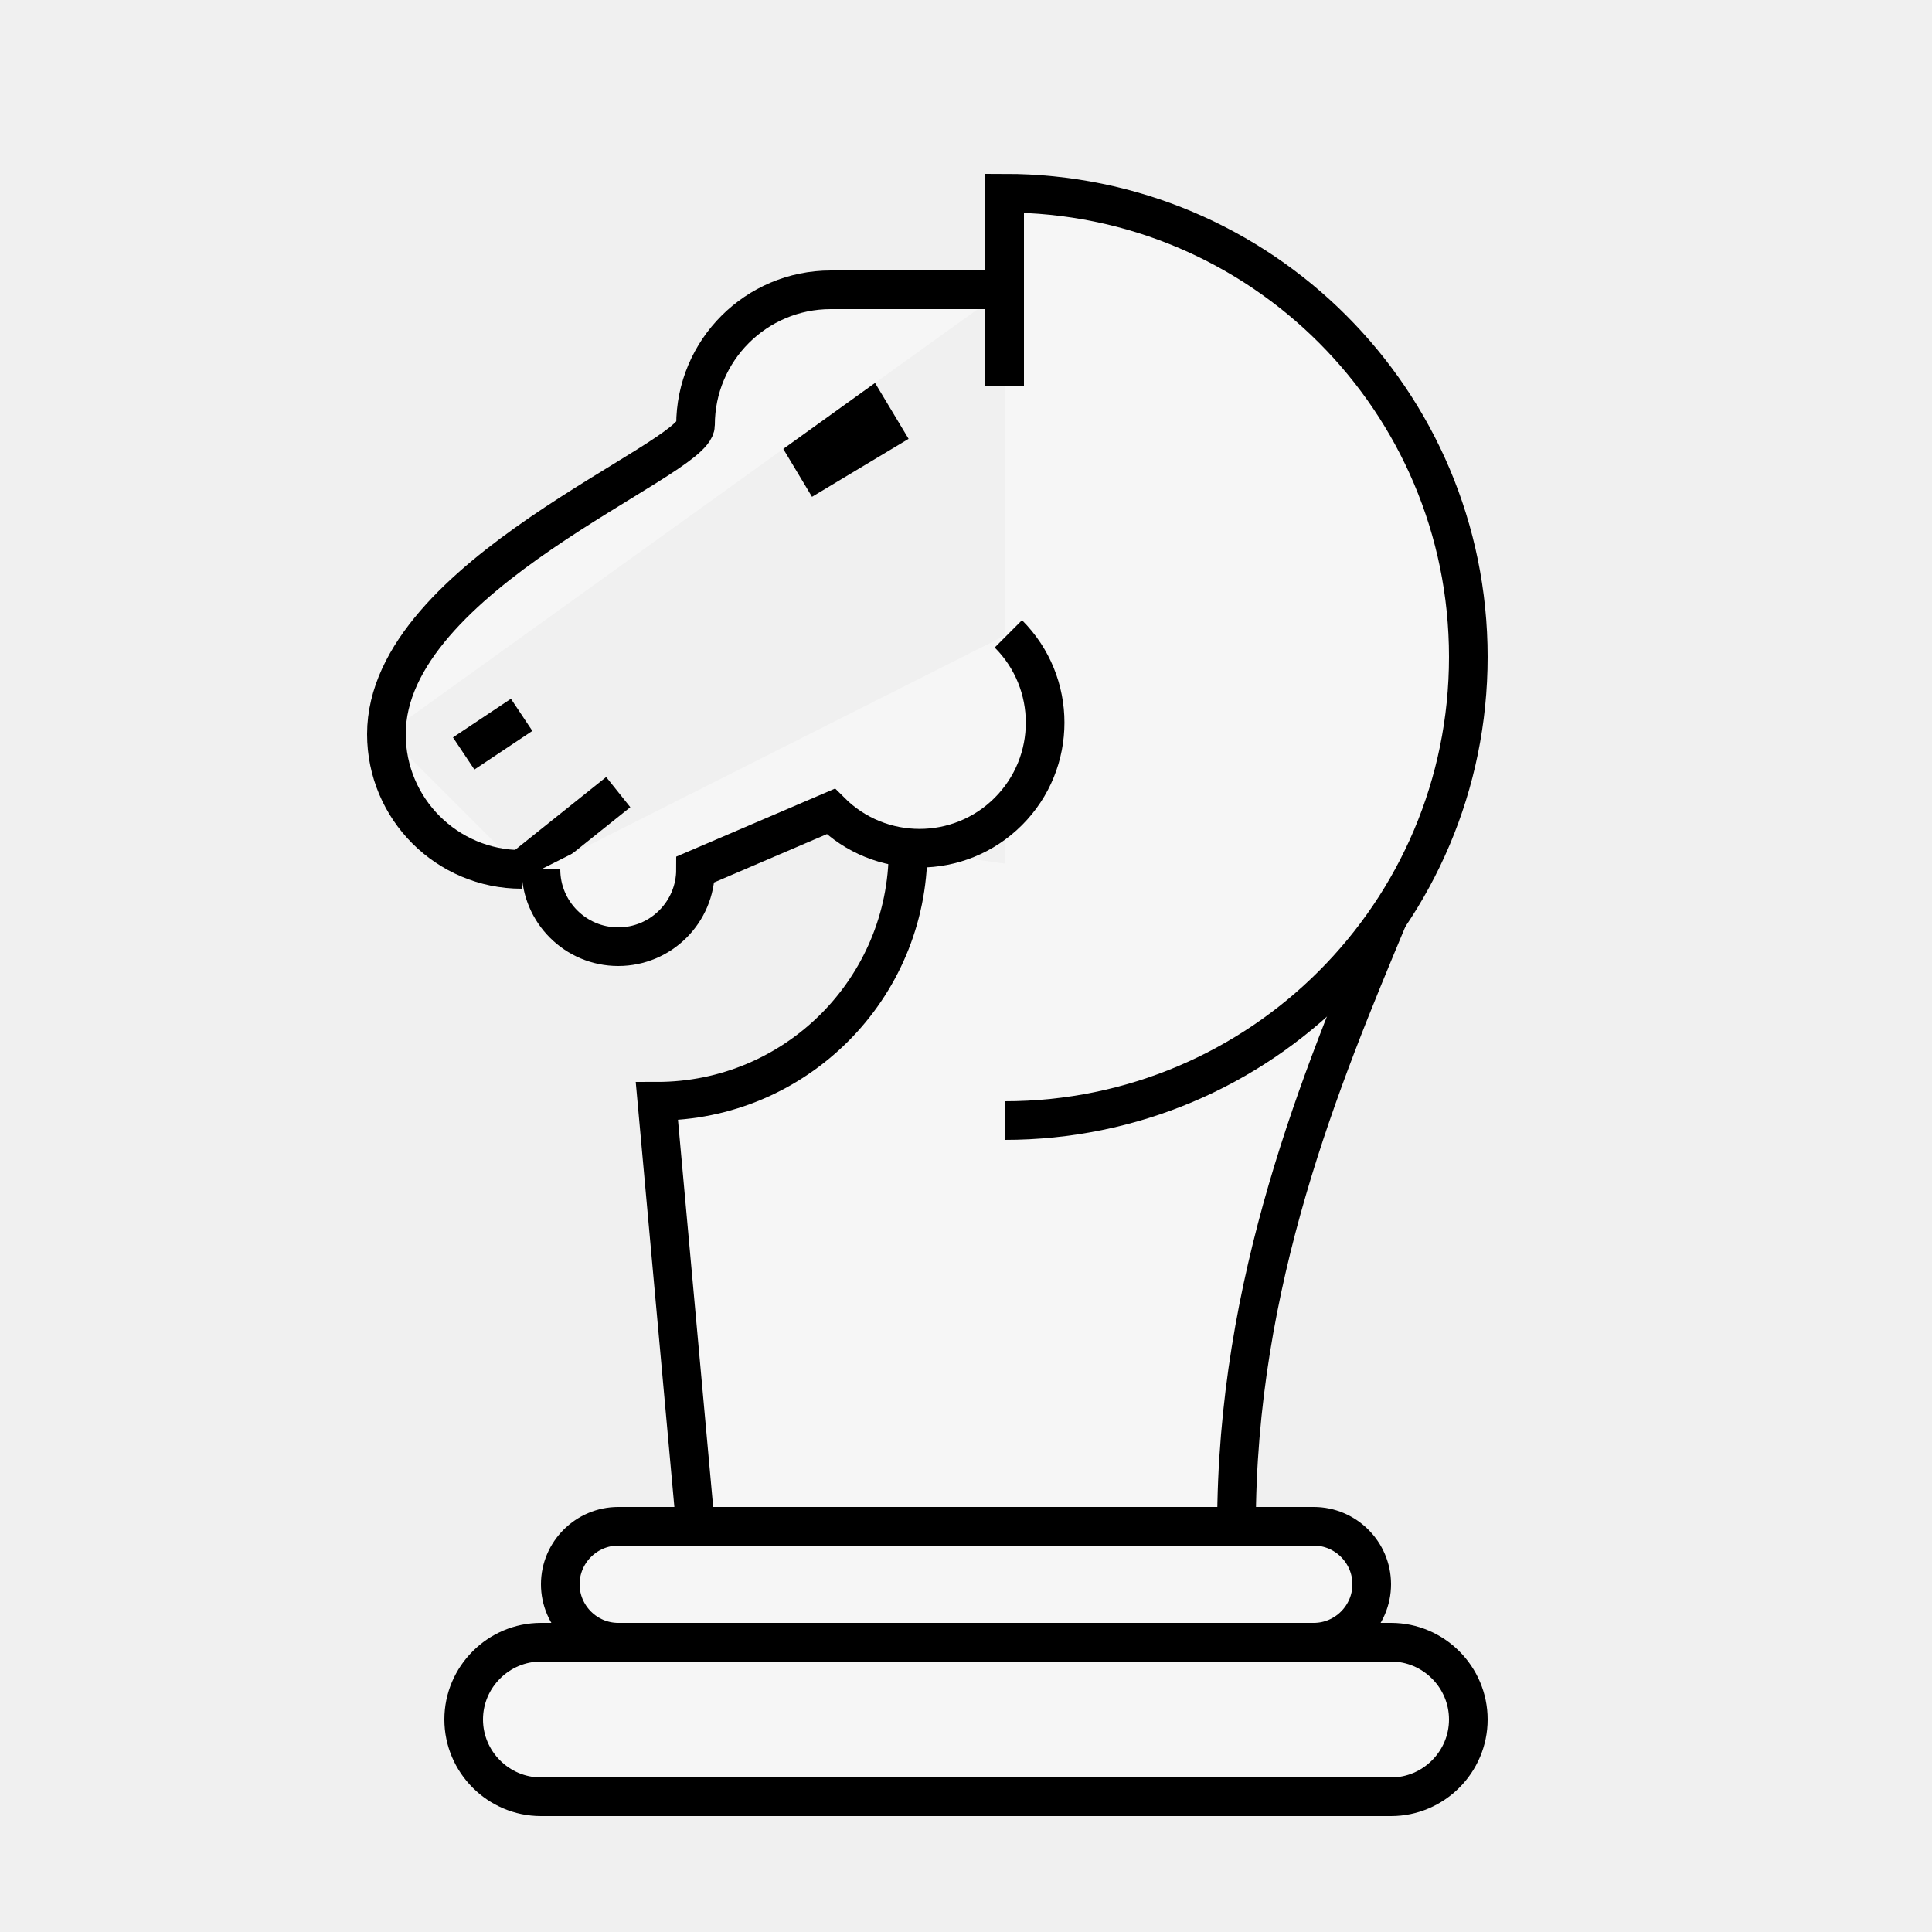
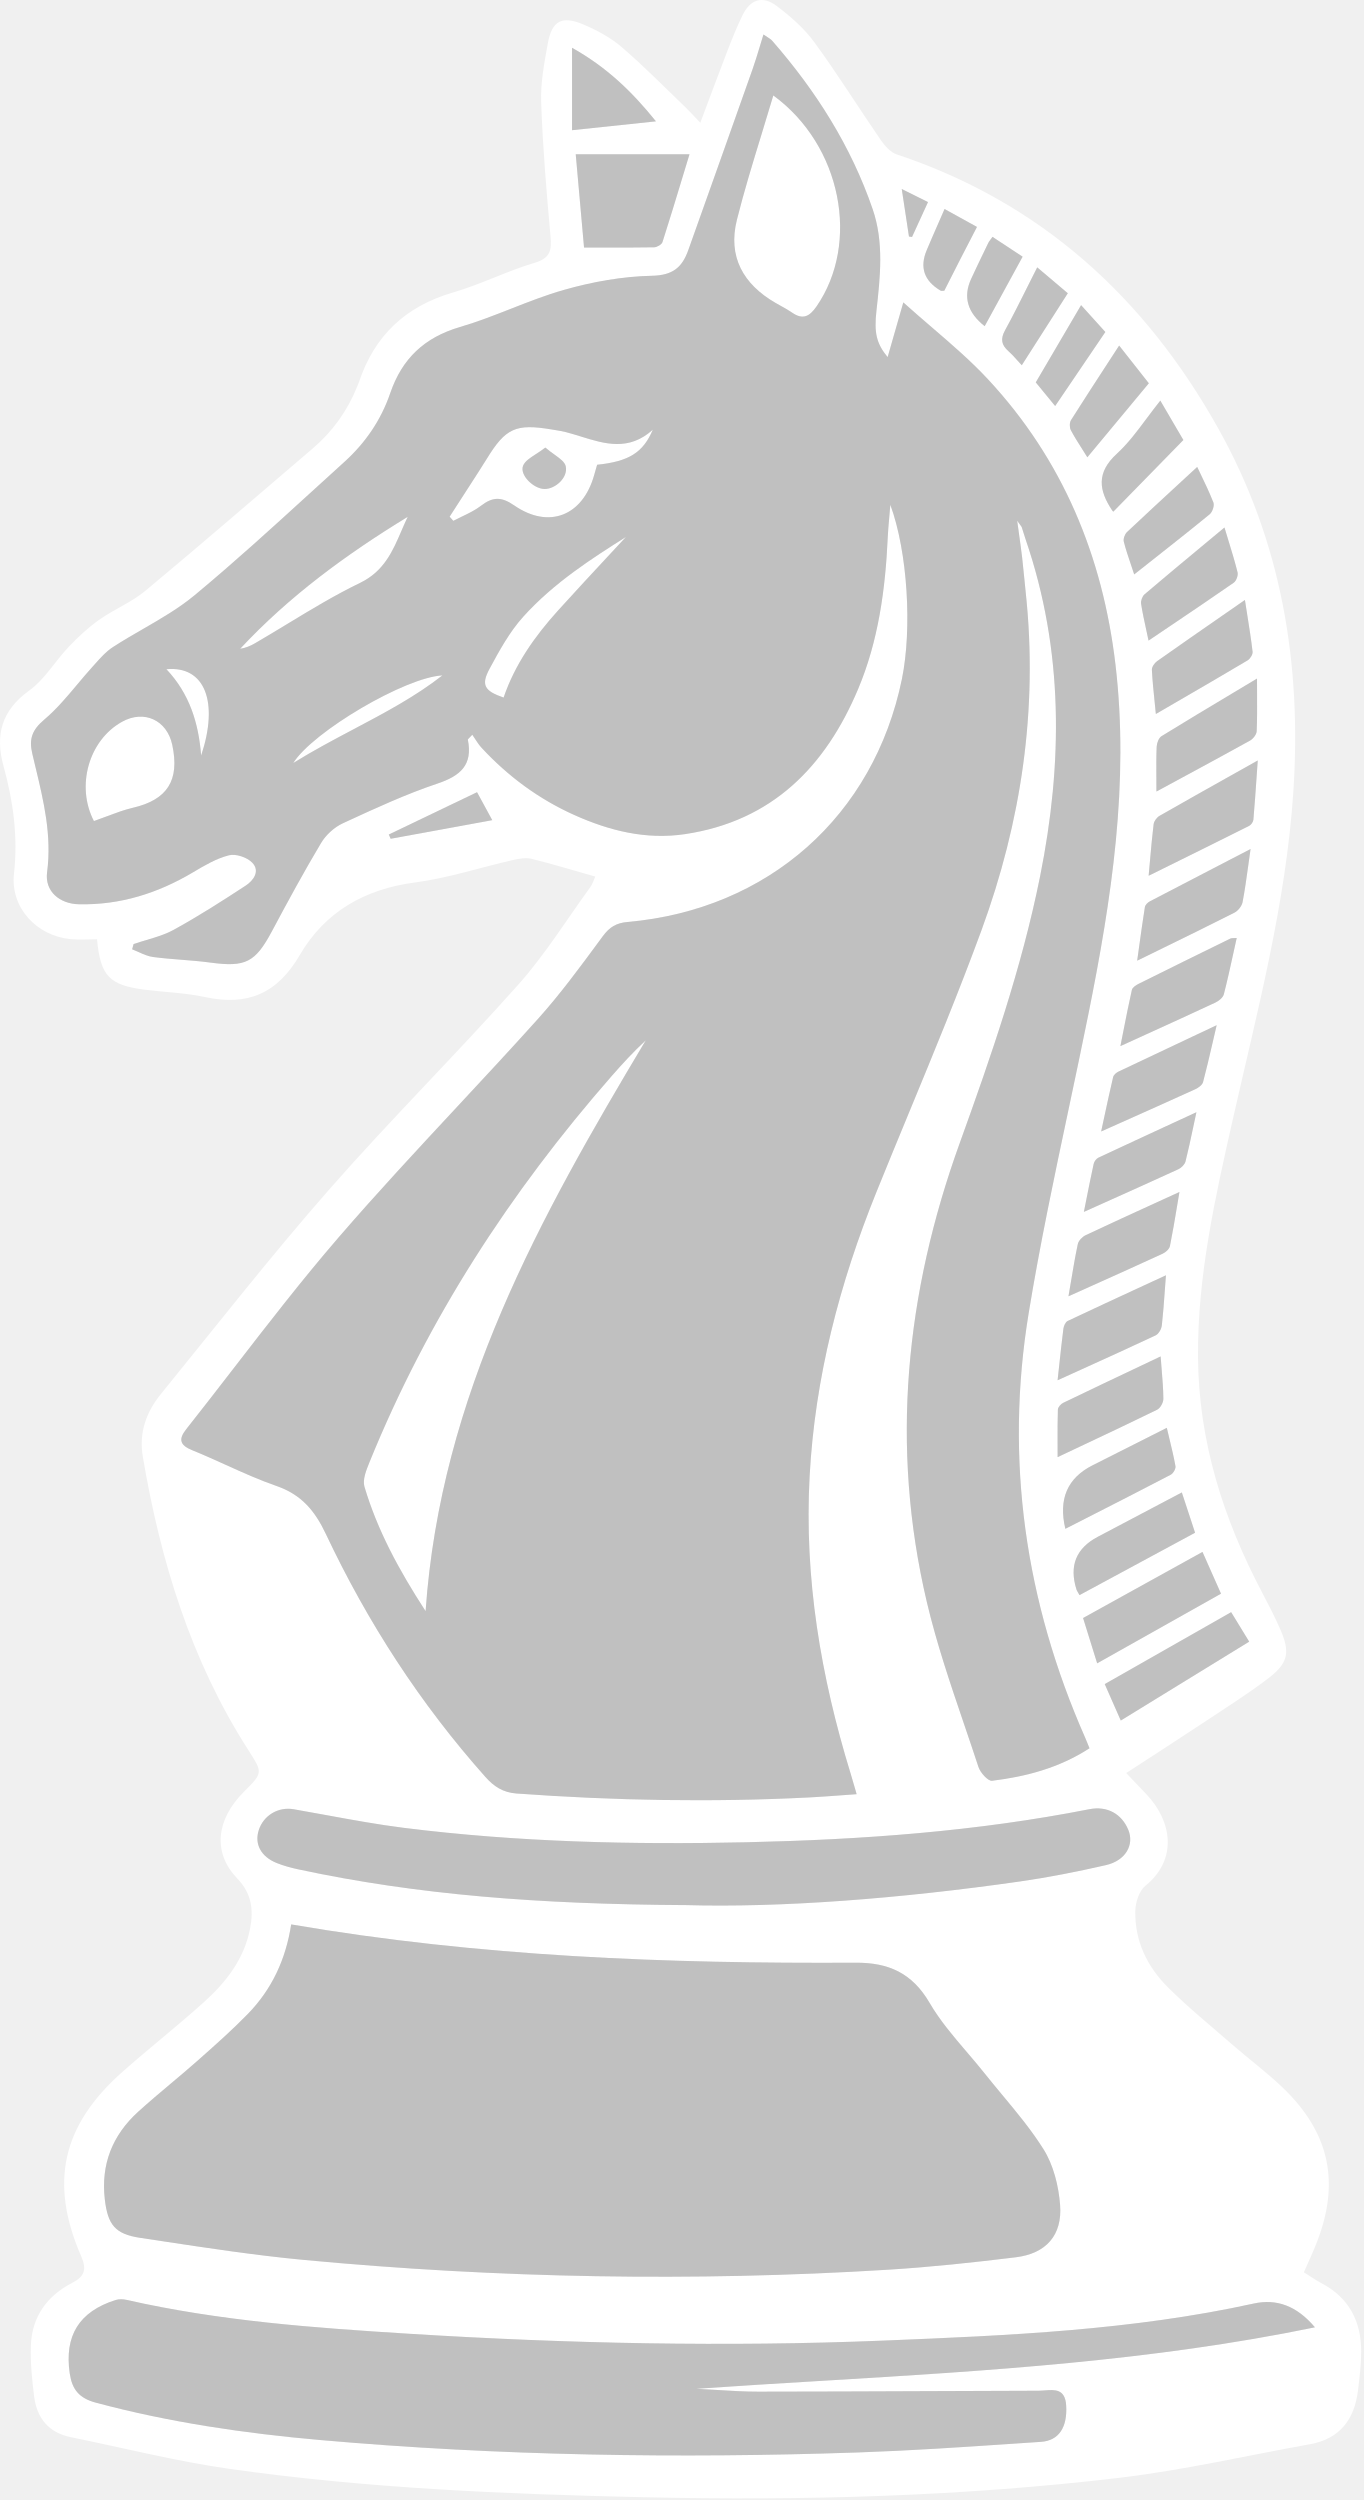
- <svg xmlns="http://www.w3.org/2000/svg" version="1.1" id="Layer_1" width="800px" height="800px" viewBox="0 0 100 100" enable-background="new 0 0 100 100" xml:space="preserve" fill="white">
-   <g>
-     <g>
-       <path fill="#f6f6f6" stroke="#000000" stroke-width="2" stroke-miterlimit="10" d="M76,89c0,2.2-1.8,4-4,4H28c-2.2,0-4-1.8-4-4l0,0    c0-2.2,1.8-4,4-4h44C74.2,85,76,86.8,76,89L76,89z" />
-     </g>
-     <path fill="#f6f6f6" stroke="#000000" stroke-width="2" stroke-miterlimit="10" d="M71.86,47.477C68.391,55.789,64,66.297,64,79H36   l-2-22c7.18,0,13-5.82,13-13" />
-     <g>
-       <path fill="#f6f6f6" stroke="#000000" stroke-width="2" stroke-miterlimit="10" d="M71,82c0,1.65-1.35,3-3,3H32c-1.65,0-3-1.35-3-3    l0,0c0-1.65,1.35-3,3-3h36C69.65,79,71,80.35,71,82L71,82z" />
-     </g>
-     <g>
-       <path fill="#f6f6f6" stroke="none" d="M20,38, L 27.8 46, L 53 33, L 53 13 " />
-     </g>
-     <line fill="#f6f6f6" stroke="#000000" stroke-width="2" stroke-miterlimit="10" x1="27" y1="45" x2="32" y2="41" />
-     <line fill="#f6f6f6" stroke="#000000" stroke-width="4" stroke-miterlimit="10" x1="41" y1="24" x2="46" y2="21" />
-     <line fill="#f6f6f6" stroke="#000000" stroke-width="2" stroke-miterlimit="10" x1="24" y1="39" x2="27" y2="37" />
-     <path fill="#f6f6f6" stroke="#000000" stroke-width="2" stroke-miterlimit="10" d="M52,20V10c13.255,0,24,10.745,24,24   S65.255,58,52,58" />
-     <path fill="#f6f6f6" stroke="#000000" stroke-width="2" stroke-miterlimit="10" d="M20,38c0-8.24,16-14.169,16-16c0-3.866,3.134-7,7-7   h9" />
-     <path fill="#f6f6f6" stroke="#000000" stroke-width="2" stroke-miterlimit="10" d="M20,38c0,3.866,3.134,7,7,7" />
-     <path fill="#f6f6f6" stroke="#000000" stroke-width="2" stroke-miterlimit="10" d="M28,45c0,2.209,1.791,4,4,4s4-1.791,4-4l7-3   c2.539,2.539,6.654,2.539,9.192,0s2.539-6.654,0-9.192" />
-   </g>
+ <svg xmlns="http://www.w3.org/2000/svg" viewBox="0 0 425 779" fill="none">
+   <path d="M185.505 273.149c-6.78-1.92-13.26-3.91-19.83-5.53-1.81-.45-3.94-.07-5.83.36-10.19 2.32-20.23 5.65-30.54 7-15.71 2.05-28.09 9.21-35.86 22.56-7.06 12.13-16.33 16-29.58 13.14-6.16-1.33-12.56-1.5-18.84-2.3-10.97-1.41-13.72-4.25-14.79-15.7-2.69 0-5.48.22-8.22-.04-10.63-1.02-18.83-9.86-17.66-20.39 1.29-11.54-.23-22.55-3.26-33.54-2.67-9.69-.63-17.31 8.03-23.55 4.84-3.49 8.07-9.17 12.29-13.61 2.92-3.07 6.07-6.01 9.51-8.44 4.6-3.25 10.04-5.41 14.34-8.99 17.55-14.59 34.79-29.55 52.16-44.36 6.21-5.29 10.82-11.72 13.86-19.28.19-.46.4-.92.56-1.39 4.83-14.54 14.57-23.67 29.38-27.97 8.6-2.5 16.72-6.66 25.31-9.21 4.91-1.46 5.41-3.83 5.01-8.23-1.26-13.92-2.43-27.86-2.92-41.82-.22-6.08.98-12.27 2.07-18.31 1.27-7.05 4.34-8.76 11.01-5.95 4.25 1.79 8.51 4.07 11.98 7.05 6.94 5.95 13.36 12.51 19.96 18.84 1.41 1.35 2.71 2.82 4.57 4.77 2.93-7.79 5.56-14.93 8.3-22.03 1.5-3.88 3.04-7.76 4.86-11.49 2.39-4.9 6.2-6.21 10.55-2.94 4.35 3.26 8.63 7 11.82 11.36 7.26 9.92 13.76 20.39 20.74 30.53 1.23 1.79 3 3.78 4.94 4.43 44.96 14.96 77.38 44.61 100.21 85.43 19.73 35.27 26.02 73.32 23.36 113.32-2.32 34.77-11.24 68.25-18.87 102.01-5.5 24.36-11.01 48.74-10.83 73.96.19 26.28 7.89 50.47 20.03 73.48 1.94 3.68 3.85 7.39 5.53 11.19 3.25 7.36 2.64 10.69-3.84 15.6-6.49 4.92-13.41 9.28-20.21 13.79-7.74 5.14-15.56 10.16-23.88 15.58 2.52 2.64 4.42 4.64 6.32 6.64 7.84 8.24 9.9 20.17-.34 28.49-1.95 1.58-3.1 5.18-3.15 7.87-.18 9.29 3.68 17.3 10.12 23.72 6.36 6.33 13.35 12.02 20.13 17.92 5.15 4.48 10.66 8.58 15.58 13.28 14.92 14.24 18.15 29.99 10.42 49.12-1.11 2.76-2.37 5.45-3.72 8.53 1.98 1.23 3.73 2.47 5.6 3.46 8.55 4.55 12.29 11.92 12.26 21.31-.01 3.98-.51 7.97-.98 11.94-1.09 9.04-5.57 15.17-14.98 16.86-19.8 3.56-39.49 8.1-59.43 10.47-49.21 5.83-98.7 7.17-148.22 6.05-43.15-.98-86.29-2.76-129.07-8.85-16.59-2.36-32.93-6.52-49.39-9.86-6.97-1.42-10.61-6-11.45-12.76-.65-5.27-1.21-10.62-1-15.9.35-8.89 5.03-15.38 12.87-19.43 3.85-1.99 4.61-4.14 2.79-8.31-9.98-22.93-5.93-40.78 12.86-57.43 8.35-7.4 17.15-14.3 25.44-21.77 6.88-6.21 12.51-13.4 14.34-22.89 1.13-5.85.51-10.92-4-15.61-7.69-8.01-6.64-18.3 2.08-27.01 5.96-5.95 5.91-5.92 1.36-13.02-17.93-27.97-27.38-58.99-32.87-91.44-1.27-7.49 1.11-13.91 5.67-19.52 17.32-21.32 34.26-42.99 52.36-63.63 19.11-21.79 39.71-42.26 58.99-63.91 8.36-9.39 15.07-20.25 22.49-30.47.65-.9.97-2.05 1.47-3.15zm153.97 271.58c-.58-1.43-.93-2.35-1.33-3.25-18.7-42.4-25.1-86.65-17.61-132.32 5.11-31.18 12.34-62.01 18.58-93.01 7.25-36.03 12.82-72.19 8.46-109.12-3.98-33.71-16.43-63.76-39.64-88.76-7.84-8.45-17.08-15.59-26.46-24.04l-1.291 4.506a9508 9508 0 0 1-3.599 12.544c-3.51-4.25-4.25-7.61-3.49-14.42 1.19-10.63 2.38-21.36-1.18-31.71-6.74-19.62-17.68-36.84-31.27-52.42-.6-.69-1.52-1.11-2.75-1.98-1.22 3.91-2.19 7.4-3.39 10.8-6.263 17.726-12.571 35.434-18.881 53.15l-1.169 3.28c-1.88 5.27-4.76 7.81-11.26 7.95-9.19.19-18.56 1.87-27.43 4.39-11.01 3.13-21.42 8.36-32.41 11.57-11.12 3.25-18.08 9.86-21.76 20.63-2.85 8.35-7.75 15.5-14.28 21.41-15.44 13.97-30.64 28.24-46.65 41.53-7.7 6.39-17.09 10.71-25.55 16.22-2.41 1.57-4.34 3.94-6.3 6.1-5 5.5-9.39 11.69-15.01 16.44-3.86 3.26-4.81 6.08-3.74 10.63 2.84 12.12 6.31 24.1 4.61 36.93-.79 5.94 3.88 9.86 9.9 9.99 12.87.28 24.59-3.42 35.58-9.96 3.55-2.11 7.25-4.31 11.18-5.3 2.16-.55 5.66.63 7.26 2.29 2.52 2.6.43 5.54-2.01 7.14-7.35 4.81-14.76 9.57-22.46 13.79-3.83 2.1-8.31 3-12.5 4.44-.15.55-.3 1.1-.45 1.64 2.16.82 4.26 2.09 6.49 2.39 5.93.79 11.95.94 17.88 1.74 10.99 1.49 13.99-.03 19.2-9.79 4.93-9.25 9.93-18.48 15.3-27.47 1.51-2.53 4.13-4.92 6.8-6.15l.795-.367c9.398-4.34 18.851-8.706 28.645-11.993 7.19-2.41 11.07-5.79 9.5-13.67-.03-.18.37-.44 1.38-1.55.97 1.38 1.77 2.84 2.86 4.02 8.24 8.92 17.86 16.02 28.93 20.99 10.94 4.9 22.34 7.77 34.47 5.96 27.18-4.07 43.78-21.03 53.96-45.21 6.34-15.05 8.49-31.09 9.24-47.33.13-2.89.45-5.78.8-10.09 5.42 14.74 6.81 38.71 3.61 54.3-8.75 42.65-41.65 71.85-85.51 75.7-3.49.31-5.59 1.59-7.68 4.42l-1.035 1.406c-6.165 8.378-12.354 16.786-19.295 24.504-20.5 22.8-41.97 44.74-61.99 67.94-16.62 19.26-31.72 39.84-47.52 59.81-2.54 3.21-1.87 5 1.96 6.55 8.79 3.56 17.25 8.02 26.19 11.11 7.76 2.68 11.97 7.73 15.36 14.91 13 27.56 29.43 52.95 49.74 75.76 2.65 2.98 5.46 4.85 9.72 5.16 30.45 2.21 60.91 2.77 91.41 1.21 4.62-.24 9.24-.63 14.54-1-.72-2.49-1.28-4.52-1.9-6.52-9.27-30.16-14.46-60.84-12.75-92.54 1.66-30.78 9.32-60.11 20.81-88.55 10.97-27.15 22.64-54.05 32.72-81.53 12.42-33.86 17.67-68.96 13.83-105.11-.39-3.64-.7-7.3-1.12-10.93-.4-3.43-.91-6.84-1.56-11.63 1.09 1.55 1.34 1.78 1.44 2.07.43 1.26.77 2.55 1.21 3.81 11.85 34.57 11.58 69.59 4.47 105.02-5.73 28.52-15.22 55.86-25.05 83.1-16.86 46.73-21.68 94.37-10.22 142.95 4.11 17.42 10.5 34.32 16.08 51.38.58 1.78 2.99 4.46 4.25 4.3 10.6-1.31 20.87-3.97 30.37-10.14zm-248.74 54.91c-1.68 10.9-6.02 20.18-13.39 27.78-4.746 4.899-9.875 9.452-14.987 13.988l-.723.642c-6.11 5.41-12.53 10.47-18.57 15.96-8.04 7.3-11.68 16.44-10.4 27.35.92 7.85 3.19 10.77 10.94 11.94 16.95 2.55 33.91 5.27 50.96 6.88 60.64 5.71 121.4 6.82 182.2 3.06 13.29-.82 26.55-2.25 39.77-3.87 9.4-1.15 14.53-6.86 13.79-16.32-.46-5.93-2.06-12.4-5.17-17.35-5.27-8.4-12.12-15.8-18.33-23.61-5.79-7.29-12.52-14.03-17.16-21.99-5.44-9.34-12.82-12.57-23.01-12.52-58.69.32-117.22-1.86-175.92-11.93zm319 125.55c-5.67-6.71-11.94-8.97-19.05-7.41-37.94 8.33-76.57 9.97-115.17 11.54-49.31 2.01-98.62.95-147.86-2.11-29.57-1.84-59.16-3.96-88.19-10.56-1.09-.25-2.37-.3-3.42.03-11.44 3.61-16.01 11.15-14.32 22.84.73 5.02 2.9 7.75 8.13 9.15 22.93 6.14 46.28 9.56 69.87 11.64 55.84 4.92 111.78 5.79 167.77 3.87 18.97-.65 37.92-2.04 56.87-3.3 5.64-.37 8.28-4.62 7.85-11.38-.39-6.2-4.95-4.56-8.52-4.55-29.15.08-58.29.27-87.44.29-6.42 0-12.84-.58-19.26-.89 64.28-4.49 128.78-5.97 192.74-19.16m-196.41-131.57c30.19.88 67.34-2.05 104.33-7.33 9.05-1.29 18.05-3.08 26.96-5.12 6.14-1.41 8.9-6.34 6.95-11.02-2.04-4.92-6.54-7.5-12.12-6.4-35.26 6.94-70.94 9.5-106.78 10.3-35.67.8-71.3-.04-106.74-4.48-11.54-1.45-22.96-3.82-34.43-5.81-4.78-.83-9.41 1.91-10.88 6.56-1.37 4.32.72 8.25 5.64 10.21 2.15.86 4.42 1.47 6.69 1.96 37.29 7.99 75.09 10.86 120.36 11.14zm-33.93-545.56c0 .004.01.006.01.01.93 10.406 1.75 19.753 2.58 29.06 7.61 0 14.72.06 21.84-.07.9-.02 2.35-.86 2.6-1.62 2.92-9.11 5.65-18.29 8.42-27.37h-35.44zm158.09 456.11c1.079 3.476 2.118 6.817 3.236 10.41l1.154 3.71 8.958-5.036a68258 68258 0 0 0 29.632-16.664c-2.05-4.62-3.83-8.64-5.77-13.01-12.49 6.91-24.52 13.57-37.21 20.59m20.43-231.28 4.373-2.162c9.298-4.596 18.137-8.966 26.947-13.388.62-.31 1.26-1.23 1.32-1.92.51-5.82.88-11.66 1.36-18.46-10.96 6.16-20.8 11.64-30.58 17.24-.86.49-1.74 1.66-1.86 2.6-.63 5.07-1.01 10.16-1.56 16.08zm31.77-8.34-.01.01c-11.165 5.787-21.284 11.012-31.38 16.3-.66.35-1.44 1.11-1.55 1.78-.84 5.27-1.54 10.57-2.4 16.71 10.75-5.27 20.57-10.03 30.3-14.96 1.14-.58 2.3-2.05 2.54-3.28.96-5.02 1.56-10.11 2.49-16.55zm-4.33 27.73c-1.03.08-1.57-.02-1.96.17-9.54 4.67-19.07 9.36-28.58 14.1-.84.42-1.94 1.13-2.12 1.9-1.25 5.51-2.29 11.07-3.58 17.52 10.62-4.85 20.14-9.14 29.6-13.57 1.08-.5 2.38-1.56 2.64-2.6 1.47-5.72 2.66-11.51 4-17.52m-22.05 105.1c-10.59 4.9-20.63 9.5-30.61 14.23-.69.33-1.23 1.55-1.34 2.42-.65 5.04-1.15 10.11-1.81 16.06 10.77-4.9 20.7-9.35 30.55-13.99.95-.45 1.81-1.98 1.93-3.1.56-4.91.83-9.85 1.28-15.62m4.95 67.67c-8.97 4.73-17.6 9.27-26.23 13.84q-10.07 5.33-6.61 16.36c.14.44.44.84.96 1.79 11.98-6.47 23.88-12.89 36.01-19.44-1.429-4.357-2.711-8.234-4.13-12.55m-7.91-218.41c10.28-5.57 19.76-10.65 29.16-15.87.97-.54 2.04-1.92 2.08-2.95.21-5.04.1-10.09.1-16.38-10.8 6.48-20.33 12.13-29.75 17.95-.88.54-1.47 2.16-1.52 3.31-.18 4.3-.07 8.62-.07 13.94m27.57-59.69c-9.89 6.87-18.66 12.91-27.35 19.06-.81.57-1.69 1.83-1.64 2.72.23 4.38.75 8.75 1.24 13.75 9.96-5.79 19.31-11.18 28.58-16.7.8-.48 1.66-1.85 1.56-2.7-.59-5.07-1.46-10.11-2.39-16.13m-38.68 349.17c13.79-8.47 26.9-16.53 40.01-24.58-2.03-3.31-3.74-6.11-5.62-9.19-13.22 7.52-26.19 14.9-39.39 22.41 1.68 3.81 3.19 7.27 5 11.36m-17.27-59.74c11.03-5.63 21.97-11.17 32.83-16.85.78-.41 1.63-1.87 1.48-2.66-.69-3.87-1.7-7.68-2.7-11.96l-4.999 2.528a7978 7978 0 0 1-18.131 9.152q-11.8 5.94-8.48 19.79m11.15-123.81c10.34-4.62 19.86-8.85 29.34-13.17.97-.44 2.18-1.32 2.42-2.23 1.47-5.53 2.69-11.13 4.24-17.72-10.9 5.14-20.76 9.77-30.58 14.45-.69.33-1.52 1.03-1.68 1.7-1.28 5.41-2.41 10.85-3.74 16.97m-10.17 51.35c10.62-4.78 20.02-8.97 29.36-13.28.93-.43 2.05-1.43 2.24-2.34 1.1-5.42 1.95-10.9 2.97-16.88-10.21 4.68-19.75 9-29.21 13.46-1.05.49-2.23 1.71-2.46 2.78-1.07 4.999-1.83 10.071-2.9 16.26m28.71 18.74c-10.65 5.05-20.52 9.71-30.35 14.46-.75.36-1.65 1.37-1.67 2.11-.15 4.67-.08 9.35-.08 14.81 11.02-5.21 21.06-9.89 31-14.77 1-.49 1.96-2.24 1.95-3.39-.03-4.12-.49-8.23-.85-13.21zm19.88-258.28c-8.89 7.4-16.93 14.03-24.87 20.79-.72.61-1.24 2.04-1.1 2.96.56 3.64 1.43 7.23 2.32 11.48 9.32-6.3 18-12.09 26.56-18.05.79-.55 1.41-2.27 1.18-3.21-1.06-4.31-2.45-8.54-4.08-13.97zm-8.74 182.19c-10.75 4.97-20.67 9.53-30.55 14.17-.65.31-1.29 1.18-1.45 1.9-1.03 4.66-1.93 9.35-3.06 14.99 10.44-4.69 19.97-8.94 29.45-13.3.94-.43 1.98-1.48 2.22-2.43 1.209-4.777 2.151-9.625 3.39-15.33.001-.004.009-.006.01-.01zm.25-201.07c-7.33 6.77-14.66 13.48-21.88 20.3-.69.65-1.21 2.11-.99 2.99.84 3.29 2.03 6.49 3.24 10.2 8.26-6.53 15.96-12.54 23.52-18.74.86-.71 1.53-2.71 1.16-3.67-1.62-4.13-3.65-8.1-5.05-11.08m-26.14 13.94c7.17-7.33 14.31-14.64 21.83-22.33-1.539-2.625-3.305-5.648-5.239-8.958l-1.941-3.322c-4.87 6.08-8.57 12-13.54 16.55-6.43 5.88-5.66 11.41-1.45 17.68.09.14.22.25.34.39zm-142.51-121.63c-7.5-9.3-15.32-16.85-26.15-22.92v25.68c8.37-.88 16.72-1.76 26.15-2.76m144.33 69.87c-5.31 8.18-10.22 15.66-14.99 23.22-.49.77-.5 2.29-.07 3.12 1.45 2.75 3.21 5.34 5.15 8.47 6.62-7.96 12.84-15.46 19.16-23.06-2.88-3.651-5.466-6.94-8.537-10.844zm-25.53-24.37c-3.56 7.02-6.63 13.42-10.04 19.64-1.47 2.69-1.11 4.54 1.06 6.46 1.42 1.26 2.63 2.76 4.17 4.4 5.02-7.85 9.63-15.06 14.34-22.43-3.129-2.659-5.912-5.002-9.53-8.07m13.67 11.77c-4.25 7.251-8.266 14.095-12.278 20.931l-1.842 3.139.546.665c1.877 2.288 3.569 4.351 5.494 6.705l2.817-4.155a56049 56049 0 0 0 12.823-18.915c-2.54-2.82-4.85-5.38-7.56-8.37m-30.04 6.56c3.99-7.3 7.79-14.27 11.82-21.65l-2.143-1.413a6518 6518 0 0 0-7.247-4.777c-.73 1.05-1.08 1.42-1.29 1.87-1.81 3.75-3.64 7.48-5.37 11.26q-3.83 8.36 4.23 14.71m-12.5-36.51c-2.01 4.62-3.82 8.68-5.55 12.79q-3.41 8.1 4.33 12.65c.23.14.62.02 1.14.02 1.59-3.14 3.22-6.39 4.88-9.62 1.44-2.812 2.893-5.617 4.427-8.576l.873-1.684c-3.4-1.87-6.42-3.55-10.1-5.58m-145.68 181.72c-9.55 4.58-18.53 8.88-27.5 13.19.2.44.39.88.59 1.32 10.36-1.9 20.73-3.8 31.65-5.8-1.291-2.379-2.38-4.379-3.641-6.693zm134.59-173.14.96.12c1.61-3.52 3.22-7.03 4.97-10.86-2.71-1.35-5.02-2.5-8.18-4.07.84 5.54 1.55 10.17 2.25 14.81" fill="#FFFFFF" />
+   <path d="M132.615 502.039c-8.49-13.08-15.05-25.34-19.05-38.77-.648-2.183.562-5.172 1.521-7.538l.009-.022c18.08-44.56 43.89-84.28 75.47-120.38 3.36-3.84 6.8-7.59 10.65-11.15-32.86 54.96-63.93 110.56-68.6 177.86m108.35-472.3c21.36 15.62 27.05 46.03 13.48 65.72-2.21 3.2-4.29 4.27-7.65 1.94-1.63-1.13-3.43-2.02-5.15-3.02-10.06-5.82-14.91-14.41-12.03-25.88 3.22-12.82 7.39-25.39 11.35-38.76m-100.86 131.26c2.77-4.29 5.53-8.58 8.3-12.87l.448-.696c.932-1.448 1.866-2.899 2.762-4.364 5.94-9.7 9.06-11.13 20.34-9.24 1.48.25 2.97.46 4.42.83 9.01 2.33 18.01 7.38 27.04-.76-3.05 7.22-7.56 9.89-17.35 10.92-.28.97-.6 2.05-.9 3.13-3.52 12.74-14.09 17.04-24.95 9.53-4.09-2.83-6.76-2.64-10.39.15-2.55 1.96-5.69 3.13-8.57 4.66-.38-.43-.77-.86-1.15-1.29m29.82-21.54c-3.03 2.35-6.06 3.55-6.92 5.64-1.19 2.89 3.22 7.18 6.59 7.27 3.42.09 7.5-3.59 6.68-7.11-.47-1.99-3.56-3.37-6.35-5.8m-140.67 116.37c-5.62-10.82-1.65-25.13 8.76-30.92 6.87-3.82 14-.55 15.66 7.18 2.38 11.1-1.53 17.12-12.3 19.62-3.99.93-7.79 2.63-12.11 4.13zm97.78-94.78c-3.71 7.79-5.72 16.17-14.82 20.57-11.34 5.48-21.92 12.53-32.84 18.87-1.37.79-2.83 1.41-4.54 1.67 15.27-16.41 33.13-29.46 52.2-41.11m67.99 6.28c-6.21 6.71-13.71 14.7-21.07 22.83-7.28 8.05-13.49 16.82-17.03 27.2-5.96-2.05-7.12-3.88-4.39-8.95 3.05-5.66 6.23-11.49 10.49-16.22 9.59-10.66 21.64-18.31 32-24.86m-57.17 43.13c-14.01 10.93-30.52 17.38-46.47 27.29 6.08-9.74 34.9-26.73 46.47-27.29m-75.18 24.97c-.78-9.99-3.55-19.2-10.82-26.9 11.94-1.15 16.42 10.13 10.82 26.9" fill="#FFFFFF" />
+   <path d="M390.685 717.779c7.11-1.56 13.38.7 19.05 7.41-50.865 10.489-102.071 13.573-153.237 16.654-13.173.794-26.342 1.587-39.503 2.506 2.039.098 4.077.224 6.116.35 4.381.27 8.763.54 13.144.54 17.703-.012 35.402-.087 53.102-.162 11.445-.048 22.891-.097 34.338-.128a26 26 0 0 0 1.895-.101c3.115-.241 6.302-.487 6.625 4.651.43 6.76-2.21 11.01-7.85 11.38q-4.25.284-8.5.571c-16.117 1.088-32.236 2.176-48.37 2.729-55.99 1.92-111.93 1.05-167.77-3.87-23.59-2.08-46.94-5.5-69.87-11.64-5.23-1.4-7.4-4.13-8.13-9.15-1.69-11.69 2.88-19.23 14.32-22.84 1.05-.33 2.33-.28 3.42-.03 29.03 6.6 58.62 8.72 88.19 10.56 49.24 3.06 98.55 4.12 147.86 2.11 38.6-1.57 77.23-3.21 115.17-11.54" fill="#C0C0C0" />
+   <path fill-rule="evenodd" clip-rule="evenodd" d="M77.345 627.419c7.37-7.6 11.71-16.88 13.39-27.78v.01c58.7 10.07 117.23 12.25 175.92 11.93 10.19-.05 17.57 3.18 23.01 12.52 3.2 5.489 7.393 10.398 11.587 15.308 1.888 2.209 3.776 4.419 5.573 6.682 1.796 2.259 3.645 4.483 5.494 6.707 4.546 5.466 9.09 10.932 12.836 16.903 3.11 4.95 4.71 11.42 5.17 17.35.74 9.46-4.39 15.17-13.79 16.32-13.22 1.62-26.48 3.05-39.77 3.87-60.8 3.76-121.56 2.65-182.2-3.06-14.828-1.4-29.588-3.64-44.332-5.877q-3.315-.505-6.628-1.003c-7.75-1.17-10.02-4.09-10.94-11.94-1.28-10.91 2.36-20.05 10.4-27.35 3.329-3.025 6.773-5.92 10.216-8.815 2.806-2.358 5.611-4.716 8.354-7.145l.723-.642c5.112-4.537 10.24-9.089 14.987-13.988m240.31-41.13c-36.99 5.28-74.14 8.21-104.33 7.33l-.02.01c-45.27-.28-83.07-3.15-120.36-11.14-2.27-.49-4.54-1.1-6.69-1.96-4.92-1.96-7.01-5.89-5.64-10.21 1.47-4.65 6.1-7.39 10.88-6.56 3.354.582 6.703 1.196 10.052 1.81 8.106 1.487 16.212 2.974 24.378 4 35.44 4.44 71.07 5.28 106.74 4.48 35.84-.8 71.52-3.36 106.78-10.3 5.58-1.1 10.08 1.48 12.12 6.4 1.95 4.68-.81 9.61-6.95 11.02-8.91 2.04-17.91 3.83-26.96 5.12M166.974 141.502c.93-.604 1.941-1.259 2.951-2.043.94.818 1.914 1.518 2.81 2.161 1.764 1.268 3.228 2.319 3.54 3.639.82 3.52-3.26 7.2-6.68 7.11-3.37-.09-7.78-4.38-6.59-7.27.573-1.393 2.11-2.391 3.969-3.597m-27.08 109.542 8.751-4.195 1.099 2.017c1.261 2.314 2.35 4.314 3.641 6.693-10.92 2-21.29 3.9-31.65 5.8q-.15-.33-.295-.661-.146-.329-.295-.659a24246 24246 0 0 1 18.749-8.995" fill="#C0C0C0" />
+   <path fill-rule="evenodd" clip-rule="evenodd" d="M338.993 543.531c.144.36.302.754.482 1.198l.03.02c-9.5 6.17-19.77 8.83-30.37 10.14-1.26.16-3.67-2.52-4.25-4.3-1.452-4.44-2.959-8.869-4.467-13.3-4.285-12.592-8.573-25.194-11.613-38.08-11.46-48.58-6.64-96.22 10.22-142.95 9.83-27.24 19.32-54.58 25.05-83.1 7.11-35.43 7.38-70.45-4.47-105.02-.231-.66-.434-1.329-.637-1.997a55 55 0 0 0-.573-1.813c-.059-.171-.17-.321-.473-.731-.212-.287-.519-.702-.967-1.339.205 1.511.396 2.885.574 4.165.387 2.778.712 5.117.986 7.465.243 2.103.45 4.217.656 6.331.15 1.534.3 3.068.464 4.599 3.84 36.15-1.41 71.25-13.83 105.11-7.005 19.096-14.777 37.913-22.549 56.728-3.412 8.26-6.824 16.519-10.171 24.802-11.49 28.44-19.15 57.77-20.81 88.55-1.71 31.7 3.48 62.38 12.75 92.54.438 1.412.846 2.84 1.301 4.433l.599 2.087c-1.695.118-3.321.239-4.899.356-3.357.248-6.499.481-9.641.644-30.5 1.56-60.96 1-91.41-1.21-4.26-.31-7.07-2.18-9.72-5.16-20.31-22.81-36.74-48.2-49.74-75.76-3.39-7.18-7.6-12.23-15.36-14.91-5.382-1.86-10.59-4.217-15.8-6.575-3.446-1.559-6.892-3.118-10.39-4.535-3.83-1.55-4.5-3.34-1.96-6.55 4.987-6.303 9.904-12.666 14.82-19.03 10.663-13.799 21.325-27.599 32.7-40.78 11.952-13.851 24.421-27.252 36.892-40.656 8.418-9.047 16.837-18.096 25.098-27.284 6.941-7.718 13.129-16.126 19.295-24.504l1.035-1.406c2.09-2.83 4.19-4.11 7.68-4.42 43.86-3.85 76.76-33.05 85.51-75.7 3.2-15.59 1.81-39.56-3.61-54.3a474 474 0 0 1-.336 3.912c-.207 2.337-.378 4.257-.464 6.178-.75 16.24-2.9 32.28-9.24 47.33-10.18 24.18-26.78 41.14-53.96 45.21-12.13 1.81-23.53-1.06-34.47-5.96-11.07-4.97-20.69-12.07-28.93-20.99-.741-.803-1.349-1.735-1.966-2.683-.291-.446-.584-.896-.894-1.337-.407.447-.715.756-.935.978-.327.328-.463.464-.445.572 1.57 7.88-2.31 11.26-9.5 13.67-9.794 3.287-19.247 7.653-28.645 11.993l-.795.367c-2.67 1.23-5.29 3.62-6.8 6.15-5.37 8.99-10.37 18.22-15.3 27.47-5.21 9.76-8.21 11.28-19.2 9.79-2.987-.403-5.998-.641-9.008-.879-2.965-.235-5.93-.469-8.872-.861-1.523-.205-2.986-.863-4.45-1.521-.677-.304-1.356-.609-2.04-.869.15-.54.3-1.09.45-1.64 1.3-.447 2.626-.841 3.953-1.236 2.953-.878 5.905-1.755 8.547-3.204 7.7-4.22 15.11-8.98 22.46-13.79 2.44-1.6 4.53-4.54 2.01-7.14-1.6-1.66-5.1-2.84-7.26-2.29-3.928.989-7.625 3.187-11.174 5.296-10.99 6.54-22.716 10.244-35.586 9.964-6.02-.13-10.69-4.05-9.9-9.99 1.513-11.42-1.07-22.166-3.658-32.937q-.482-1.996-.952-3.993c-1.07-4.55-.12-7.37 3.74-10.63 3.778-3.193 7-7.037 10.225-10.884 1.573-1.876 3.146-3.753 4.785-5.556q.453-.5.905-1.009c1.66-1.862 3.356-3.763 5.395-5.091 3.061-1.994 6.244-3.832 9.425-5.668 5.61-3.239 11.211-6.474 16.125-10.552 12.298-10.209 24.119-20.996 35.937-31.781 3.567-3.255 7.133-6.51 10.713-9.749 6.53-5.91 11.43-13.06 14.28-21.41 3.68-10.77 10.64-17.38 21.76-20.63 5.39-1.574 10.64-3.634 15.889-5.694 5.456-2.14 10.91-4.281 16.521-5.876 8.87-2.52 18.24-4.2 27.43-4.39 6.5-.14 9.38-2.68 11.26-7.95l1.181-3.314c6.306-17.705 12.61-35.402 18.869-53.116.811-2.299 1.517-4.638 2.267-7.121.359-1.19.728-2.412 1.123-3.68.428.304.819.552 1.172.776.66.42 1.187.755 1.578 1.205 13.59 15.58 24.53 32.8 31.27 52.42 3.56 10.35 2.37 21.08 1.18 31.71-.76 6.81-.02 10.17 3.49 14.42 1.173-4.073 2.281-7.944 3.591-12.516l.008-.028 1.291-4.506c3.013 2.714 6.011 5.293 8.953 7.823 6.218 5.348 12.185 10.481 17.507 16.217 23.21 25 35.66 55.05 39.64 88.76 4.36 36.93-1.21 73.09-8.46 109.12-1.988 9.877-4.077 19.737-6.165 29.596-4.467 21.085-8.933 42.168-12.415 63.414-7.49 45.67-1.09 89.92 17.61 132.32.276.62.528 1.251.848 2.052m-206.378-41.492c-8.49-13.08-15.05-25.34-19.05-38.77-.648-2.183.562-5.171 1.521-7.538l.009-.022c18.08-44.56 43.89-84.28 75.47-120.38 3.36-3.84 6.8-7.59 10.65-11.15-32.86 54.96-63.93 110.56-68.6 177.86m108.35-472.3c21.36 15.62 27.05 46.03 13.48 65.72-2.21 3.2-4.29 4.27-7.65 1.94-1.115-.773-2.31-1.434-3.504-2.094-.551-.305-1.103-.61-1.646-.926-10.06-5.82-14.91-14.41-12.03-25.88 2.231-8.881 4.917-17.643 7.674-26.633 1.223-3.987 2.459-8.02 3.676-12.127m-96.726 124.85 4.166-6.46.448-.696c.932-1.448 1.866-2.899 2.762-4.364 5.94-9.7 9.06-11.13 20.34-9.24l.889.147c1.186.193 2.371.387 3.531.683 1.541.398 3.082.876 4.622 1.354 7.467 2.317 14.932 4.634 22.418-2.114-3.05 7.22-7.56 9.89-17.35 10.92-.28.97-.6 2.05-.9 3.13-3.52 12.74-14.09 17.04-24.95 9.53-4.09-2.83-6.76-2.64-10.39.15-1.756 1.35-3.793 2.325-5.831 3.302-.921.441-1.843.882-2.739 1.358q-.287-.324-.578-.649a85 85 0 0 1-.572-.641q2.07-3.205 4.134-6.41M29.255 255.829c-5.62-10.82-1.65-25.13 8.76-30.92 6.87-3.82 14-.55 15.66 7.18 2.38 11.1-1.53 17.12-12.3 19.62-2.714.632-5.34 1.621-8.1 2.661-1.3.489-2.628.989-4.01 1.469zm95.874-90.504c-2.768 6.427-5.467 12.693-12.914 16.294-7.814 3.776-15.268 8.298-22.72 12.819-3.363 2.04-6.725 4.08-10.12 6.051-1.37.79-2.83 1.41-4.54 1.67 15.27-16.41 33.13-29.46 52.2-41.11-.674 1.415-1.292 2.849-1.906 4.276m64.595 7.715c-4.961 5.337-10.402 11.191-15.769 17.119-7.28 8.05-13.49 16.82-17.03 27.2-5.96-2.05-7.12-3.88-4.39-8.95 3.05-5.66 6.23-11.49 10.49-16.22 9.59-10.66 21.64-18.31 32-24.86a3990 3990 0 0 1-5.301 5.711m-79.461 54.147c9.662-5.109 19.088-10.093 27.592-16.728-11.57.56-40.39 17.55-46.47 27.29 6.268-3.895 12.623-7.255 18.878-10.562m-47.588 8.242c-.78-9.99-3.55-19.2-10.82-26.9 11.94-1.15 16.42 10.13 10.82 26.9" fill="#C0C0C0" />
+   <path fill-rule="evenodd" clip-rule="evenodd" d="M181.018 66.264c-.519-5.826-1.052-11.816-1.623-18.205l.01.01h35.44q-1.036 3.401-2.071 6.816c-2.074 6.843-4.158 13.718-6.349 20.554-.25.76-1.7 1.6-2.6 1.62-5.391.098-10.777.088-16.378.077-1.796-.004-3.614-.007-5.462-.007zm-2.773-51.375c10.83 6.07 18.65 13.62 26.15 22.92-9.43 1-17.78 1.88-26.15 2.76z" fill="#C0C0C0" />
+   <path d="m284.195 73.829-.96-.12c-.401-2.662-.806-5.32-1.237-8.148-.32-2.103-.655-4.3-1.013-6.662 3.16 1.57 5.47 2.72 8.18 4.07-1.027 2.248-2.006 4.385-2.965 6.479z" fill="#C0C0C0" />
+   <path fill-rule="evenodd" clip-rule="evenodd" d="M292.522 69.255c.584-1.334 1.184-2.704 1.803-4.126 1.576.869 3.03 1.674 4.446 2.457 1.89 1.046 3.71 2.053 5.654 3.123l-.901 1.739c-1.523 2.939-2.968 5.726-4.399 8.52a1155 1155 0 0 0-3.539 6.968l-1.341 2.653c-.181 0-.346.014-.495.028-.277.024-.495.043-.645-.048q-7.74-4.55-4.33-12.65c1.197-2.845 2.433-5.665 3.747-8.664" fill="#C0C0C0" />
+   <path d="M314.047 88.412c-2.4 4.399-4.775 8.75-7.222 13.227q-8.06-6.35-4.23-14.71c1.396-3.05 2.858-6.069 4.321-9.091l1.049-2.17c.13-.277.313-.525.606-.92.182-.246.405-.548.684-.949 2.324 1.529 4.642 3.058 7.046 4.644l2.344 1.546z" fill="#C0C0C0" />
+   <path fill-rule="evenodd" clip-rule="evenodd" d="M320.147 89.38a1056 1056 0 0 1 3.048-6.071c1.38 1.17 2.637 2.225 3.838 3.243 1.952 1.653 3.755 3.18 5.692 4.827-4.71 7.37-9.32 14.58-14.34 22.43a95 95 0 0 1-1.412-1.548c-.935-1.04-1.798-2.001-2.758-2.852-2.17-1.92-2.53-3.77-1.06-6.46 2.403-4.382 4.636-8.854 6.992-13.57m4.561 26.426c3.971-6.768 7.95-13.548 12.157-20.726 2.71 2.99 5.02 5.55 7.56 8.37a56049 56049 0 0 1-12.823 18.915l-2.817 4.155a4687 4687 0 0 0-5.493-6.703l-.547-.667zm20.503-2.722c1.153-1.772 2.324-3.57 3.514-5.404l.713.906c3.071 3.905 5.657 7.193 8.537 10.844-3.057 3.676-6.09 7.328-9.157 11.021-3.273 3.942-6.585 7.929-10.003 12.039-.549-.887-1.085-1.73-1.602-2.546-1.31-2.064-2.509-3.953-3.548-5.924-.43-.83-.42-2.35.07-3.12 3.701-5.865 7.486-11.682 11.476-17.816" fill="#C0C0C0" />
+   <path d="M358.735 147.338c-3.979 4.072-7.9 8.083-11.83 12.101v.01q-.066-.075-.131-.143a1.7 1.7 0 0 1-.209-.247c-4.21-6.27-4.98-11.8 1.45-17.68 3.409-3.121 6.22-6.885 9.221-10.904 1.374-1.841 2.789-3.736 4.319-5.646l1.941 3.322c1.934 3.31 3.7 6.333 5.239 8.958z" fill="#C0C0C0" />
+   <path fill-rule="evenodd" clip-rule="evenodd" d="M368.181 149.986q2.43-2.24 4.864-4.487c.334.711.704 1.479 1.096 2.292 1.25 2.593 2.721 5.644 3.954 8.788.37.96-.3 2.96-1.16 3.67-5.995 4.917-12.078 9.714-18.459 14.745q-2.497 1.969-5.061 3.995c-.346-1.061-.69-2.08-1.025-3.071-.837-2.476-1.615-4.78-2.215-7.129-.22-.88.3-2.34.99-2.99 5.623-5.311 11.312-10.555 17.016-15.813m7.326 19.404c1.97-1.637 3.977-3.303 6.028-5.011h.01c.432 1.438.846 2.791 1.243 4.084 1.1 3.591 2.058 6.717 2.837 9.886.23.94-.39 2.66-1.18 3.21-6.515 4.536-13.099 8.974-19.982 13.613a5648 5648 0 0 0-6.578 4.437c-.247-1.182-.493-2.312-.731-3.407-.619-2.843-1.185-5.445-1.589-8.073-.14-.92.38-2.35 1.1-2.96 6.108-5.2 12.275-10.323 18.842-15.779m5.35 22.456c2.296-1.592 4.644-3.22 7.058-4.897.233 1.509.463 2.957.685 4.359.664 4.19 1.263 7.972 1.705 11.771.1.85-.76 2.22-1.56 2.7-7.352 4.378-14.755 8.674-22.472 13.153l-6.108 3.547q-.181-1.839-.361-3.577c-.367-3.569-.705-6.868-.879-10.173-.05-.89.83-2.15 1.64-2.72 6.569-4.649 13.183-9.234 20.292-14.163m-13.252 50.866-7.26 3.927c0-1.523-.009-2.964-.018-4.346-.021-3.446-.04-6.525.088-9.594.05-1.15.64-2.77 1.52-3.31 7.268-4.491 14.602-8.88 22.534-13.628 2.348-1.405 4.749-2.842 7.216-4.322 0 1.675.008 3.261.015 4.783.021 4.195.039 7.899-.115 11.597-.04 1.03-1.11 2.41-2.08 2.95-7.148 3.97-14.343 7.858-21.9 11.943m-5.317 28.015-4.373 2.162v-.01c.153-1.642.292-3.22.427-4.752.353-3.99.678-7.664 1.133-11.328.12-.94 1-2.11 1.86-2.6 7.311-4.186 14.655-8.305 22.475-12.691 2.642-1.482 5.338-2.994 8.105-4.549-.113 1.604-.22 3.156-.325 4.666-.337 4.889-.645 9.347-1.035 13.794-.06.69-.7 1.61-1.32 1.92-8.81 4.422-17.649 8.792-26.947 13.388m21.311-3.024 6.086-3.154-.01.01c-.26 1.8-.494 3.495-.717 5.112-.576 4.168-1.081 7.821-1.773 11.438-.24 1.23-1.4 2.7-2.54 3.28-7.738 3.921-15.533 7.734-23.807 11.782q-3.193 1.561-6.493 3.178c.2-1.429.392-2.813.578-4.161.616-4.445 1.178-8.506 1.822-12.549.11-.67.89-1.43 1.55-1.78a6344 6344 0 0 1 25.304-13.156" fill="#C0C0C0" />
+   <path d="M367.106 525.139c-5.864 3.603-11.801 7.252-17.871 10.98a2438 2438 0 0 1-2.986-6.781c-.665-1.513-1.325-3.017-2.014-4.579 13.2-7.51 26.17-14.89 39.39-22.41 1.88 3.08 3.59 5.88 5.62 9.19-7.34 4.507-14.68 9.017-22.139 13.6" fill="#C0C0C0" />
+   <path fill-rule="evenodd" clip-rule="evenodd" d="M340.688 514.471c-1.106-3.552-2.135-6.861-3.203-10.302 6.722-3.718 13.258-7.336 19.775-10.943l17.435-9.647c1.94 4.37 3.72 8.39 5.77 13.01-9.657 5.435-19.274 10.841-29.103 16.367l-9.487 5.333zm20.488-45.691 7.079-3.731v-.01c1.42 4.32 2.7 8.2 4.13 12.56l-16.773 9.054-19.237 10.386c-.186-.34-.344-.609-.476-.836-.238-.405-.394-.672-.484-.954q-3.46-11.03 6.61-16.36c6.339-3.357 12.677-6.697 19.151-10.109m-22.742 4.3q-3.23 1.646-6.469 3.299-3.32-13.85 8.48-19.79c5.96-2.996 11.92-6.01 18.131-9.152l4.999-2.528c.27 1.154.54 2.273.805 3.369.716 2.969 1.391 5.764 1.895 8.591.15.79-.7 2.25-1.48 2.66-8.734 4.568-17.519 9.045-26.361 13.551m18.218-48.05 5.003-2.371v.01c.103 1.417.213 2.764.32 4.061.267 3.259.509 6.202.53 9.149.01 1.15-.95 2.9-1.95 3.39-7.799 3.829-15.66 7.535-24.007 11.47-2.291 1.08-4.619 2.178-6.993 3.3 0-1.354-.004-2.661-.008-3.931-.013-3.85-.025-7.368.088-10.879.02-.74.92-1.75 1.67-2.11 8.274-3.998 16.576-7.932 25.347-12.089" fill="#C0C0C0" />
+   <path d="M384.394 292.318c.264-.005.579-.009.961-.039q-.514 2.313-1.009 4.586c-.96 4.391-1.898 8.682-2.991 12.934-.26 1.04-1.56 2.1-2.64 2.6-6.979 3.268-13.992 6.46-21.454 9.858-2.652 1.207-5.361 2.44-8.146 3.712.327-1.634.638-3.212.94-4.745.891-4.52 1.707-8.661 2.64-12.775.18-.77 1.28-1.48 2.12-1.9 9.51-4.74 19.04-9.43 28.58-14.1.245-.12.55-.124.999-.131" fill="#C0C0C0" />
+   <path fill-rule="evenodd" clip-rule="evenodd" d="m348.701 350.075-5.586 2.494c.34-1.564.667-3.084.987-4.57.931-4.329 1.8-8.373 2.753-12.4.16-.67.99-1.37 1.68-1.7a5672 5672 0 0 1 23.301-11.019l7.279-3.431c-.427 1.817-.83 3.558-1.219 5.244-1.023 4.428-1.956 8.47-3.021 12.476-.24.91-1.45 1.79-2.42 2.23-7.749 3.531-15.525 7.002-23.754 10.676m17.326-.379 6.768-3.127.01-.01a894 894 0 0 0-.991 4.639c-.805 3.798-1.54 7.267-2.409 10.701-.24.95-1.28 2-2.22 2.43-7.649 3.518-15.33 6.964-23.496 10.628l-5.954 2.672c.263-1.314.514-2.577.757-3.799.8-4.025 1.513-7.617 2.303-11.191.16-.72.8-1.59 1.45-1.9 7.774-3.651 15.573-7.253 23.782-11.043m-26.168 51.115c-2.253 1.012-4.553 2.045-6.914 3.108h-.01c.282-1.633.544-3.189.795-4.685.702-4.176 1.327-7.895 2.115-11.575.23-1.07 1.41-2.29 2.46-2.78 7.244-3.415 14.534-6.748 22.137-10.224 2.326-1.063 4.681-2.14 7.073-3.236q-.38 2.238-.739 4.392c-.721 4.32-1.406 8.421-2.231 12.488-.19.91-1.31 1.91-2.24 2.34-7.264 3.352-14.564 6.631-22.446 10.172" fill="#C0C0C0" />
+   <path d="M356.181 400.67c2.351-1.085 4.723-2.18 7.124-3.291a788 788 0 0 0-.359 4.857c-.273 3.792-.524 7.285-.921 10.763-.12 1.12-.98 2.65-1.93 3.1-7.543 3.553-15.132 6.995-23.11 10.613a5112 5112 0 0 0-7.44 3.377c.197-1.777.38-3.476.557-5.118.415-3.858.797-7.407 1.253-10.942.11-.87.65-2.09 1.34-2.42 7.717-3.658 15.471-7.238 23.486-10.939" fill="#C0C0C0" />
</svg>
